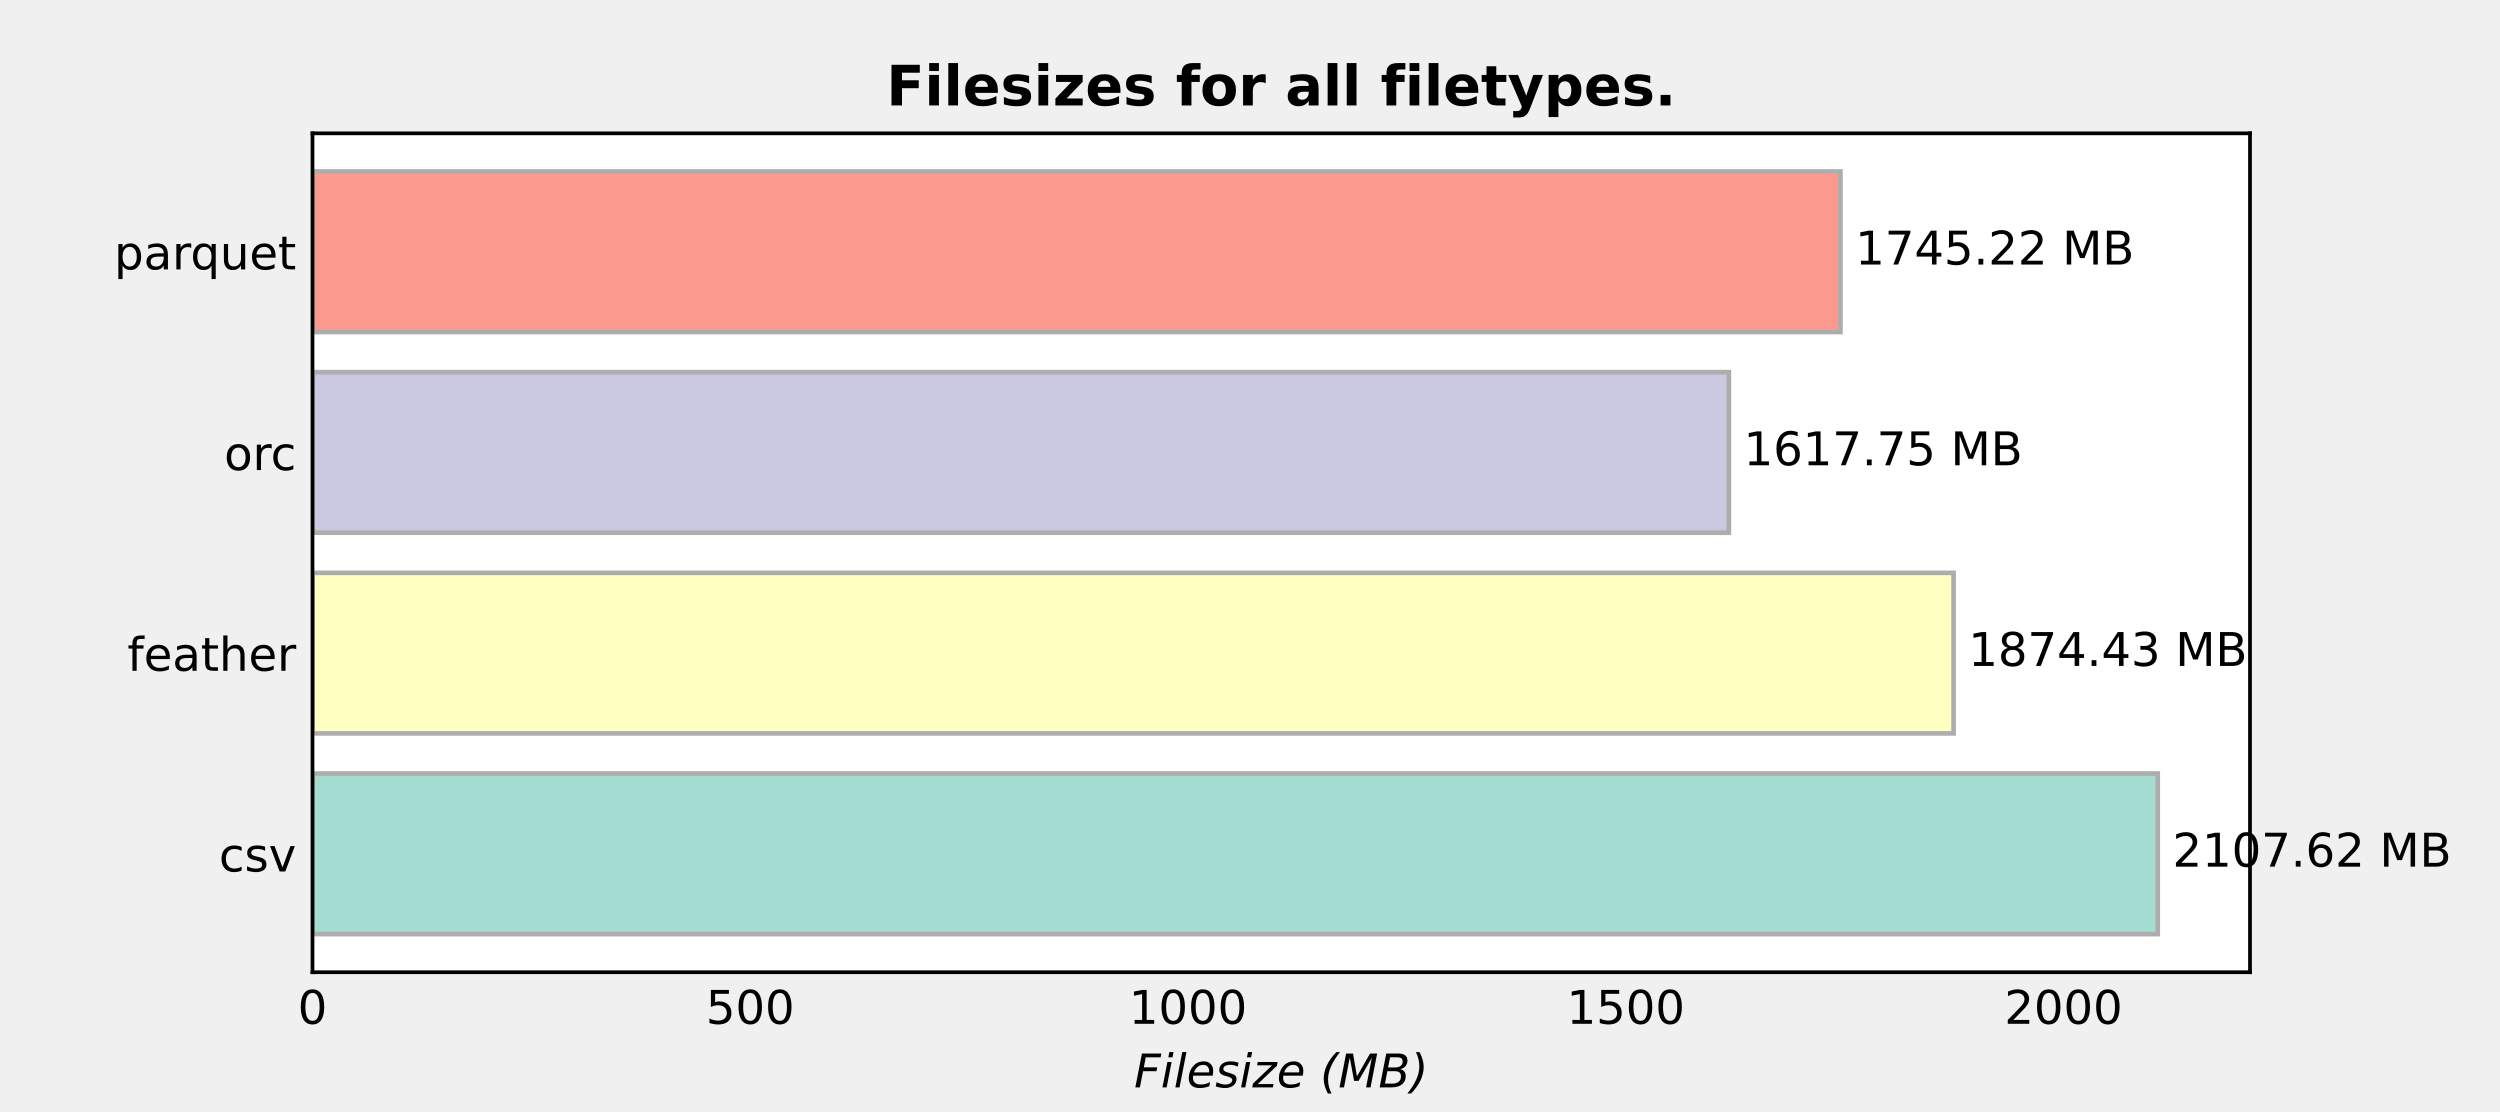
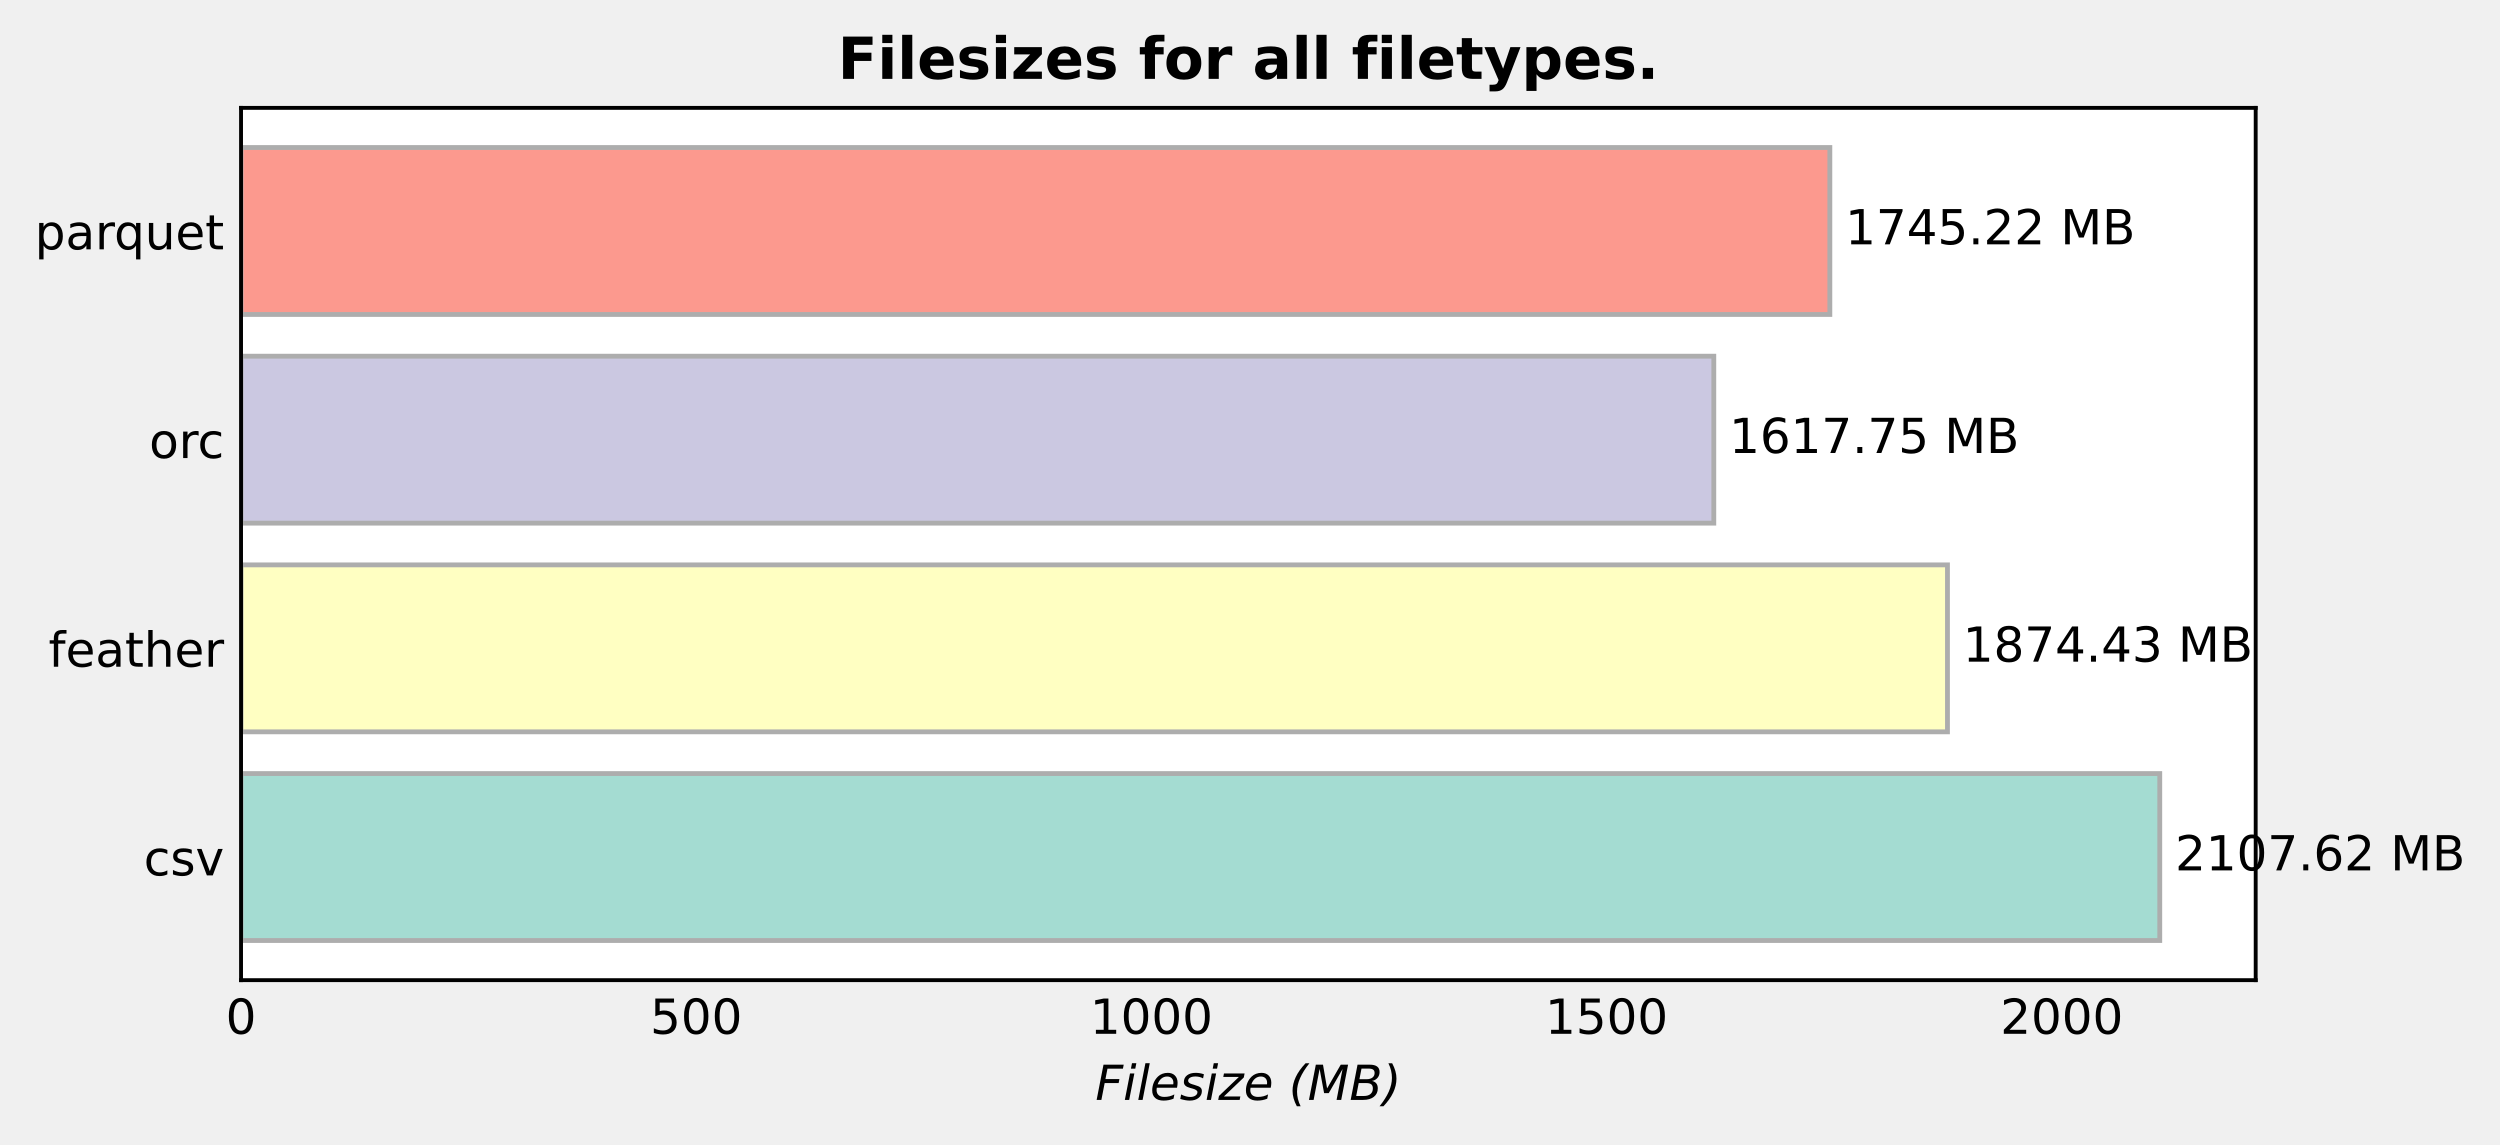
- <svg xmlns="http://www.w3.org/2000/svg" xmlns:xlink="http://www.w3.org/1999/xlink" width="537.84pt" height="239.04pt" viewBox="0 0 537.84 239.04" version="1.1">
+ <svg xmlns="http://www.w3.org/2000/svg" xmlns:xlink="http://www.w3.org/1999/xlink" width="517.247pt" height="236.85pt" viewBox="0 0 517.247 236.85" version="1.1">
  <defs>
    <style type="text/css">*{stroke-linejoin: round; stroke-linecap: butt}</style>
  </defs>
  <g id="figure_1">
    <g id="patch_1">
-       <path d="M 0 239.04  L 537.84 239.04  L 537.84 0  L 0 0  L 0 239.04  z " style="fill: none" />
+       <path d="M 0 236.85  L 517.247 236.85  L 517.247 0  L 0 0  L 0 236.85  z " style="fill: none" />
    </g>
    <g id="axes_1">
      <g id="patch_2">
-         <path d="M 67.23 209.16  L 484.056 209.16  L 484.056 28.685  L 67.23 28.685  z " style="fill: #ffffff" />
+         <path d="M 49.872 202.793  L 466.698 202.793  L 466.698 22.318  L 49.872 22.318  z " style="fill: #ffffff" />
      </g>
      <g id="patch_3">
-         <path d="M 67.23 200.957  L 464.207 200.957  L 464.207 166.416  L 67.23 166.416  z " clip-path="url(#p72e493069f)" style="fill: #8dd3c7; opacity: 0.8; stroke: #999999; stroke-linejoin: miter" />
+         <path d="M 49.872 194.59  L 446.849 194.59  L 446.849 160.049  L 49.872 160.049  z " clip-path="url(#pb4da022216)" style="fill: #8dd3c7; opacity: 0.8; stroke: #999999; stroke-linejoin: miter" />
      </g>
      <g id="patch_4">
-         <path d="M 67.23 157.781  L 420.285 157.781  L 420.285 123.24  L 67.23 123.24  z " clip-path="url(#p72e493069f)" style="fill: #ffffb3; opacity: 0.8; stroke: #999999; stroke-linejoin: miter" />
+         <path d="M 49.872 151.414  L 402.927 151.414  L 402.927 116.873  L 49.872 116.873  z " clip-path="url(#pb4da022216)" style="fill: #ffffb3; opacity: 0.8; stroke: #999999; stroke-linejoin: miter" />
      </g>
      <g id="patch_5">
-         <path d="M 67.23 114.605  L 371.94 114.605  L 371.94 80.064  L 67.23 80.064  z " clip-path="url(#p72e493069f)" style="fill: #bebada; opacity: 0.8; stroke: #999999; stroke-linejoin: miter" />
+         <path d="M 49.872 108.238  L 354.582 108.238  L 354.582 73.697  L 49.872 73.697  z " clip-path="url(#pb4da022216)" style="fill: #bebada; opacity: 0.8; stroke: #999999; stroke-linejoin: miter" />
      </g>
      <g id="patch_6">
-         <path d="M 67.23 71.429  L 395.948 71.429  L 395.948 36.888  L 67.23 36.888  z " clip-path="url(#p72e493069f)" style="fill: #fb8072; opacity: 0.8; stroke: #999999; stroke-linejoin: miter" />
+         <path d="M 49.872 65.062  L 378.59 65.062  L 378.59 30.522  L 49.872 30.522  z " clip-path="url(#pb4da022216)" style="fill: #fb8072; opacity: 0.8; stroke: #999999; stroke-linejoin: miter" />
      </g>
      <g id="matplotlib.axis_1">
        <g id="xtick_1">
          <g id="line2d_1" />
          <g id="text_1">
-             <g transform="translate(64.04875 220.2584)scale(0.1 -0.1)">
+             <g transform="translate(46.69062 213.8918)scale(0.1 -0.1)">
              <defs>
                <path id="DejaVuSans-30" d="M 2034 4250  Q 1547 4250 1301 3770  Q 1056 3291 1056 2328  Q 1056 1369 1301 889  Q 1547 409 2034 409  Q 2525 409 2770 889  Q 3016 1369 3016 2328  Q 3016 3291 2770 3770  Q 2525 4250 2034 4250  z M 2034 4750  Q 2819 4750 3233 4129  Q 3647 3509 3647 2328  Q 3647 1150 3233 529  Q 2819 -91 2034 -91  Q 1250 -91 836 529  Q 422 1150 422 2328  Q 422 3509 836 4129  Q 1250 4750 2034 4750  z " transform="scale(0.015625)" />
              </defs>
              <use xlink:href="#DejaVuSans-30" />
            </g>
          </g>
        </g>
        <g id="xtick_2">
          <g id="line2d_2" />
          <g id="text_2">
-             <g transform="translate(151.863 220.2584)scale(0.1 -0.1)">
+             <g transform="translate(134.5049 213.8918)scale(0.1 -0.1)">
              <defs>
                <path id="DejaVuSans-35" d="M 691 4666  L 3169 4666  L 3169 4134  L 1269 4134  L 1269 2991  Q 1406 3038 1543 3061  Q 1681 3084 1819 3084  Q 2600 3084 3056 2656  Q 3513 2228 3513 1497  Q 3513 744 3044 326  Q 2575 -91 1722 -91  Q 1428 -91 1123 -41  Q 819 9 494 109  L 494 744  Q 775 591 1075 516  Q 1375 441 1709 441  Q 2250 441 2565 725  Q 2881 1009 2881 1497  Q 2881 1984 2565 2268  Q 2250 2553 1709 2553  Q 1456 2553 1204 2497  Q 953 2441 691 2322  L 691 4666  z " transform="scale(0.015625)" />
              </defs>
              <use xlink:href="#DejaVuSans-35" />
              <use xlink:href="#DejaVuSans-30" x="63.623" />
              <use xlink:href="#DejaVuSans-30" x="127.246" />
            </g>
          </g>
        </g>
        <g id="xtick_3">
          <g id="line2d_3" />
          <g id="text_3">
-             <g transform="translate(242.8585 220.2584)scale(0.1 -0.1)">
+             <g transform="translate(225.5004 213.8918)scale(0.1 -0.1)">
              <defs>
                <path id="DejaVuSans-31" d="M 794 531  L 1825 531  L 1825 4091  L 703 3866  L 703 4441  L 1819 4666  L 2450 4666  L 2450 531  L 3481 531  L 3481 0  L 794 0  L 794 531  z " transform="scale(0.015625)" />
              </defs>
              <use xlink:href="#DejaVuSans-31" />
              <use xlink:href="#DejaVuSans-30" x="63.623" />
              <use xlink:href="#DejaVuSans-30" x="127.246" />
              <use xlink:href="#DejaVuSans-30" x="190.869" />
            </g>
          </g>
        </g>
        <g id="xtick_4">
          <g id="line2d_4" />
          <g id="text_4">
-             <g transform="translate(337.0353 220.2584)scale(0.1 -0.1)">
+             <g transform="translate(319.6772 213.8918)scale(0.1 -0.1)">
              <use xlink:href="#DejaVuSans-31" />
              <use xlink:href="#DejaVuSans-35" x="63.623" />
              <use xlink:href="#DejaVuSans-30" x="127.246" />
              <use xlink:href="#DejaVuSans-30" x="190.869" />
            </g>
          </g>
        </g>
        <g id="xtick_5">
          <g id="line2d_5" />
          <g id="text_5">
-             <g transform="translate(431.2121 220.2584)scale(0.1 -0.1)">
+             <g transform="translate(413.854 213.8918)scale(0.1 -0.1)">
              <defs>
                <path id="DejaVuSans-32" d="M 1228 531  L 3431 531  L 3431 0  L 469 0  L 469 531  Q 828 903 1448 1529  Q 2069 2156 2228 2338  Q 2531 2678 2651 2914  Q 2772 3150 2772 3378  Q 2772 3750 2511 3984  Q 2250 4219 1831 4219  Q 1534 4219 1204 4116  Q 875 4013 500 3803  L 500 4441  Q 881 4594 1212 4672  Q 1544 4750 1819 4750  Q 2544 4750 2975 4387  Q 3406 4025 3406 3419  Q 3406 3131 3298 2873  Q 3191 2616 2906 2266  Q 2828 2175 2409 1742  Q 1991 1309 1228 531  z " transform="scale(0.015625)" />
              </defs>
              <use xlink:href="#DejaVuSans-32" />
              <use xlink:href="#DejaVuSans-30" x="63.623" />
              <use xlink:href="#DejaVuSans-30" x="127.246" />
              <use xlink:href="#DejaVuSans-30" x="190.869" />
            </g>
          </g>
        </g>
        <g id="text_6">
-           <g transform="translate(243.9828 233.9366)scale(0.1 -0.1)">
+           <g transform="translate(226.6247 227.5699)scale(0.1 -0.1)">
            <defs>
              <path id="DejaVuSans-Oblique-46" d="M 1081 4666  L 3756 4666  L 3653 4134  L 1606 4134  L 1338 2759  L 3188 2759  L 3084 2228  L 1234 2228  L 800 0  L 172 0  L 1081 4666  z " transform="scale(0.015625)" />
              <path id="DejaVuSans-Oblique-69" d="M 1172 4863  L 1747 4863  L 1606 4134  L 1031 4134  L 1172 4863  z M 909 3500  L 1484 3500  L 800 0  L 225 0  L 909 3500  z " transform="scale(0.015625)" />
              <path id="DejaVuSans-Oblique-6c" d="M 1172 4863  L 1747 4863  L 800 0  L 225 0  L 1172 4863  z " transform="scale(0.015625)" />
              <path id="DejaVuSans-Oblique-65" d="M 3078 2063  Q 3088 2113 3092 2166  Q 3097 2219 3097 2272  Q 3097 2653 2873 2875  Q 2650 3097 2266 3097  Q 1838 3097 1509 2826  Q 1181 2556 1013 2059  L 3078 2063  z M 3578 1613  L 903 1613  Q 884 1494 878 1425  Q 872 1356 872 1306  Q 872 872 1139 634  Q 1406 397 1894 397  Q 2269 397 2603 481  Q 2938 566 3225 728  L 3116 159  Q 2806 34 2476 -28  Q 2147 -91 1806 -91  Q 1078 -91 686 257  Q 294 606 294 1247  Q 294 1794 489 2264  Q 684 2734 1063 3103  Q 1306 3334 1642 3459  Q 1978 3584 2356 3584  Q 2950 3584 3301 3228  Q 3653 2872 3653 2272  Q 3653 2128 3634 1964  Q 3616 1800 3578 1613  z " transform="scale(0.015625)" />
              <path id="DejaVuSans-Oblique-73" d="M 3200 3397  L 3091 2853  Q 2863 2978 2609 3040  Q 2356 3103 2088 3103  Q 1634 3103 1373 2948  Q 1113 2794 1113 2528  Q 1113 2219 1719 2053  Q 1766 2041 1788 2034  L 1972 1978  Q 2547 1819 2739 1644  Q 2931 1469 2931 1166  Q 2931 609 2489 259  Q 2047 -91 1331 -91  Q 1053 -91 747 -37  Q 441 16 72 128  L 184 722  Q 500 559 806 475  Q 1113 391 1394 391  Q 1816 391 2080 572  Q 2344 753 2344 1031  Q 2344 1331 1650 1516  L 1591 1531  L 1394 1581  Q 956 1697 753 1886  Q 550 2075 550 2369  Q 550 2928 970 3256  Q 1391 3584 2113 3584  Q 2397 3584 2667 3537  Q 2938 3491 3200 3397  z " transform="scale(0.015625)" />
              <path id="DejaVuSans-Oblique-7a" d="M 744 3500  L 3475 3500  L 3372 2975  L 738 459  L 2913 459  L 2822 0  L -19 0  L 84 525  L 2719 3041  L 653 3041  L 744 3500  z " transform="scale(0.015625)" />
              <path id="DejaVuSans-Oblique-20" transform="scale(0.015625)" />
              <path id="DejaVuSans-Oblique-28" d="M 2731 4856  Q 1903 3822 1495 2892  Q 1088 1963 1088 1100  Q 1088 606 1206 120  Q 1325 -366 1563 -844  L 1063 -844  Q 775 -306 634 201  Q 494 709 494 1197  Q 494 2125 923 3036  Q 1353 3947 2222 4856  L 2731 4856  z " transform="scale(0.015625)" />
              <path id="DejaVuSans-Oblique-4d" d="M 1081 4666  L 2028 4666  L 2572 1522  L 4378 4666  L 5350 4666  L 4441 0  L 3828 0  L 4622 4091  L 2791 897  L 2175 897  L 1581 4103  L 788 0  L 172 0  L 1081 4666  z " transform="scale(0.015625)" />
              <path id="DejaVuSans-Oblique-42" d="M 1081 4666  L 2694 4666  Q 3350 4666 3675 4422  Q 4000 4178 4000 3688  Q 4000 3238 3720 2911  Q 3441 2584 2988 2516  Q 3375 2428 3569 2181  Q 3763 1934 3763 1522  Q 3763 819 3242 409  Q 2722 0 1819 0  L 172 0  L 1081 4666  z M 1234 2228  L 903 519  L 1919 519  Q 2491 519 2800 781  Q 3109 1044 3109 1522  Q 3109 1891 2904 2059  Q 2700 2228 2247 2228  L 1234 2228  z M 1606 4147  L 1331 2741  L 2272 2741  Q 2775 2741 3058 2959  Q 3341 3178 3341 3566  Q 3341 3869 3150 4008  Q 2959 4147 2541 4147  L 1606 4147  z " transform="scale(0.015625)" />
              <path id="DejaVuSans-Oblique-29" d="M -397 -844  Q 434 191 840 1120  Q 1247 2050 1247 2913  Q 1247 3406 1130 3892  Q 1013 4378 775 4856  L 1275 4856  Q 1563 4316 1703 3812  Q 1844 3309 1844 2822  Q 1844 1891 1411 973  Q 978 56 116 -844  L -397 -844  z " transform="scale(0.015625)" />
            </defs>
            <use xlink:href="#DejaVuSans-Oblique-46" />
            <use xlink:href="#DejaVuSans-Oblique-69" x="57.52" />
            <use xlink:href="#DejaVuSans-Oblique-6c" x="85.303" />
            <use xlink:href="#DejaVuSans-Oblique-65" x="113.086" />
            <use xlink:href="#DejaVuSans-Oblique-73" x="174.609" />
            <use xlink:href="#DejaVuSans-Oblique-69" x="226.709" />
            <use xlink:href="#DejaVuSans-Oblique-7a" x="254.492" />
            <use xlink:href="#DejaVuSans-Oblique-65" x="306.982" />
            <use xlink:href="#DejaVuSans-Oblique-20" x="368.506" />
            <use xlink:href="#DejaVuSans-Oblique-28" x="400.293" />
            <use xlink:href="#DejaVuSans-Oblique-4d" x="439.307" />
            <use xlink:href="#DejaVuSans-Oblique-42" x="525.586" />
            <use xlink:href="#DejaVuSans-Oblique-29" x="594.189" />
          </g>
        </g>
      </g>
      <g id="matplotlib.axis_2">
        <g id="ytick_1">
          <g id="line2d_6" />
          <g id="text_7">
-             <g transform="translate(47.10344 187.4854)scale(0.1 -0.1)">
+             <g transform="translate(29.74531 181.1188)scale(0.1 -0.1)">
              <defs>
                <path id="DejaVuSans-63" d="M 3122 3366  L 3122 2828  Q 2878 2963 2633 3030  Q 2388 3097 2138 3097  Q 1578 3097 1268 2742  Q 959 2388 959 1747  Q 959 1106 1268 751  Q 1578 397 2138 397  Q 2388 397 2633 464  Q 2878 531 3122 666  L 3122 134  Q 2881 22 2623 -34  Q 2366 -91 2075 -91  Q 1284 -91 818 406  Q 353 903 353 1747  Q 353 2603 823 3093  Q 1294 3584 2113 3584  Q 2378 3584 2631 3529  Q 2884 3475 3122 3366  z " transform="scale(0.015625)" />
                <path id="DejaVuSans-73" d="M 2834 3397  L 2834 2853  Q 2591 2978 2328 3040  Q 2066 3103 1784 3103  Q 1356 3103 1142 2972  Q 928 2841 928 2578  Q 928 2378 1081 2264  Q 1234 2150 1697 2047  L 1894 2003  Q 2506 1872 2764 1633  Q 3022 1394 3022 966  Q 3022 478 2636 193  Q 2250 -91 1575 -91  Q 1294 -91 989 -36  Q 684 19 347 128  L 347 722  Q 666 556 975 473  Q 1284 391 1588 391  Q 1994 391 2212 530  Q 2431 669 2431 922  Q 2431 1156 2273 1281  Q 2116 1406 1581 1522  L 1381 1569  Q 847 1681 609 1914  Q 372 2147 372 2553  Q 372 3047 722 3315  Q 1072 3584 1716 3584  Q 2034 3584 2315 3537  Q 2597 3491 2834 3397  z " transform="scale(0.015625)" />
                <path id="DejaVuSans-76" d="M 191 3500  L 800 3500  L 1894 563  L 2988 3500  L 3597 3500  L 2284 0  L 1503 0  L 191 3500  z " transform="scale(0.015625)" />
              </defs>
              <use xlink:href="#DejaVuSans-63" />
              <use xlink:href="#DejaVuSans-73" x="54.98" />
              <use xlink:href="#DejaVuSans-76" x="107.08" />
            </g>
          </g>
        </g>
        <g id="ytick_2">
          <g id="line2d_7" />
          <g id="text_8">
-             <g transform="translate(27.40656 144.3096)scale(0.1 -0.1)">
+             <g transform="translate(10.04844 137.9429)scale(0.1 -0.1)">
              <defs>
                <path id="DejaVuSans-66" d="M 2375 4863  L 2375 4384  L 1825 4384  Q 1516 4384 1395 4259  Q 1275 4134 1275 3809  L 1275 3500  L 2222 3500  L 2222 3053  L 1275 3053  L 1275 0  L 697 0  L 697 3053  L 147 3053  L 147 3500  L 697 3500  L 697 3744  Q 697 4328 969 4595  Q 1241 4863 1831 4863  L 2375 4863  z " transform="scale(0.015625)" />
                <path id="DejaVuSans-65" d="M 3597 1894  L 3597 1613  L 953 1613  Q 991 1019 1311 708  Q 1631 397 2203 397  Q 2534 397 2845 478  Q 3156 559 3463 722  L 3463 178  Q 3153 47 2828 -22  Q 2503 -91 2169 -91  Q 1331 -91 842 396  Q 353 884 353 1716  Q 353 2575 817 3079  Q 1281 3584 2069 3584  Q 2775 3584 3186 3129  Q 3597 2675 3597 1894  z M 3022 2063  Q 3016 2534 2758 2815  Q 2500 3097 2075 3097  Q 1594 3097 1305 2825  Q 1016 2553 972 2059  L 3022 2063  z " transform="scale(0.015625)" />
                <path id="DejaVuSans-61" d="M 2194 1759  Q 1497 1759 1228 1600  Q 959 1441 959 1056  Q 959 750 1161 570  Q 1363 391 1709 391  Q 2188 391 2477 730  Q 2766 1069 2766 1631  L 2766 1759  L 2194 1759  z M 3341 1997  L 3341 0  L 2766 0  L 2766 531  Q 2569 213 2275 61  Q 1981 -91 1556 -91  Q 1019 -91 701 211  Q 384 513 384 1019  Q 384 1609 779 1909  Q 1175 2209 1959 2209  L 2766 2209  L 2766 2266  Q 2766 2663 2505 2880  Q 2244 3097 1772 3097  Q 1472 3097 1187 3025  Q 903 2953 641 2809  L 641 3341  Q 956 3463 1253 3523  Q 1550 3584 1831 3584  Q 2591 3584 2966 3190  Q 3341 2797 3341 1997  z " transform="scale(0.015625)" />
                <path id="DejaVuSans-74" d="M 1172 4494  L 1172 3500  L 2356 3500  L 2356 3053  L 1172 3053  L 1172 1153  Q 1172 725 1289 603  Q 1406 481 1766 481  L 2356 481  L 2356 0  L 1766 0  Q 1100 0 847 248  Q 594 497 594 1153  L 594 3053  L 172 3053  L 172 3500  L 594 3500  L 594 4494  L 1172 4494  z " transform="scale(0.015625)" />
                <path id="DejaVuSans-68" d="M 3513 2113  L 3513 0  L 2938 0  L 2938 2094  Q 2938 2591 2744 2837  Q 2550 3084 2163 3084  Q 1697 3084 1428 2787  Q 1159 2491 1159 1978  L 1159 0  L 581 0  L 581 4863  L 1159 4863  L 1159 2956  Q 1366 3272 1645 3428  Q 1925 3584 2291 3584  Q 2894 3584 3203 3211  Q 3513 2838 3513 2113  z " transform="scale(0.015625)" />
                <path id="DejaVuSans-72" d="M 2631 2963  Q 2534 3019 2420 3045  Q 2306 3072 2169 3072  Q 1681 3072 1420 2755  Q 1159 2438 1159 1844  L 1159 0  L 581 0  L 581 3500  L 1159 3500  L 1159 2956  Q 1341 3275 1631 3429  Q 1922 3584 2338 3584  Q 2397 3584 2469 3576  Q 2541 3569 2628 3553  L 2631 2963  z " transform="scale(0.015625)" />
              </defs>
              <use xlink:href="#DejaVuSans-66" />
              <use xlink:href="#DejaVuSans-65" x="35.205" />
              <use xlink:href="#DejaVuSans-61" x="96.729" />
              <use xlink:href="#DejaVuSans-74" x="158.008" />
              <use xlink:href="#DejaVuSans-68" x="197.217" />
              <use xlink:href="#DejaVuSans-65" x="260.596" />
              <use xlink:href="#DejaVuSans-72" x="322.119" />
            </g>
          </g>
        </g>
        <g id="ytick_3">
          <g id="line2d_8" />
          <g id="text_9">
-             <g transform="translate(48.22687 101.1337)scale(0.1 -0.1)">
+             <g transform="translate(30.86875 94.767)scale(0.1 -0.1)">
              <defs>
                <path id="DejaVuSans-6f" d="M 1959 3097  Q 1497 3097 1228 2736  Q 959 2375 959 1747  Q 959 1119 1226 758  Q 1494 397 1959 397  Q 2419 397 2687 759  Q 2956 1122 2956 1747  Q 2956 2369 2687 2733  Q 2419 3097 1959 3097  z M 1959 3584  Q 2709 3584 3137 3096  Q 3566 2609 3566 1747  Q 3566 888 3137 398  Q 2709 -91 1959 -91  Q 1206 -91 779 398  Q 353 888 353 1747  Q 353 2609 779 3096  Q 1206 3584 1959 3584  z " transform="scale(0.015625)" />
              </defs>
              <use xlink:href="#DejaVuSans-6f" />
              <use xlink:href="#DejaVuSans-72" x="61.182" />
              <use xlink:href="#DejaVuSans-63" x="100.045" />
            </g>
          </g>
        </g>
        <g id="ytick_4">
          <g id="line2d_9" />
          <g id="text_10">
-             <g transform="translate(24.55813 57.95779)scale(0.1 -0.1)">
+             <g transform="translate(7.2 51.59112)scale(0.1 -0.1)">
              <defs>
                <path id="DejaVuSans-70" d="M 1159 525  L 1159 -1331  L 581 -1331  L 581 3500  L 1159 3500  L 1159 2969  Q 1341 3281 1617 3432  Q 1894 3584 2278 3584  Q 2916 3584 3314 3078  Q 3713 2572 3713 1747  Q 3713 922 3314 415  Q 2916 -91 2278 -91  Q 1894 -91 1617 61  Q 1341 213 1159 525  z M 3116 1747  Q 3116 2381 2855 2742  Q 2594 3103 2138 3103  Q 1681 3103 1420 2742  Q 1159 2381 1159 1747  Q 1159 1113 1420 752  Q 1681 391 2138 391  Q 2594 391 2855 752  Q 3116 1113 3116 1747  z " transform="scale(0.015625)" />
                <path id="DejaVuSans-71" d="M 947 1747  Q 947 1113 1208 752  Q 1469 391 1925 391  Q 2381 391 2643 752  Q 2906 1113 2906 1747  Q 2906 2381 2643 2742  Q 2381 3103 1925 3103  Q 1469 3103 1208 2742  Q 947 2381 947 1747  z M 2906 525  Q 2725 213 2448 61  Q 2172 -91 1784 -91  Q 1150 -91 751 415  Q 353 922 353 1747  Q 353 2572 751 3078  Q 1150 3584 1784 3584  Q 2172 3584 2448 3432  Q 2725 3281 2906 2969  L 2906 3500  L 3481 3500  L 3481 -1331  L 2906 -1331  L 2906 525  z " transform="scale(0.015625)" />
                <path id="DejaVuSans-75" d="M 544 1381  L 544 3500  L 1119 3500  L 1119 1403  Q 1119 906 1312 657  Q 1506 409 1894 409  Q 2359 409 2629 706  Q 2900 1003 2900 1516  L 2900 3500  L 3475 3500  L 3475 0  L 2900 0  L 2900 538  Q 2691 219 2414 64  Q 2138 -91 1772 -91  Q 1169 -91 856 284  Q 544 659 544 1381  z M 1991 3584  L 1991 3584  z " transform="scale(0.015625)" />
              </defs>
              <use xlink:href="#DejaVuSans-70" />
              <use xlink:href="#DejaVuSans-61" x="63.477" />
              <use xlink:href="#DejaVuSans-72" x="124.756" />
              <use xlink:href="#DejaVuSans-71" x="164.119" />
              <use xlink:href="#DejaVuSans-75" x="227.596" />
              <use xlink:href="#DejaVuSans-65" x="290.975" />
              <use xlink:href="#DejaVuSans-74" x="352.498" />
            </g>
          </g>
        </g>
      </g>
      <g id="patch_7">
-         <path d="M 67.23 209.16  L 67.23 28.685  " style="fill: none; stroke: #000000; stroke-width: 0.8; stroke-linejoin: miter; stroke-linecap: square" />
+         <path d="M 49.872 202.793  L 49.872 22.318  " style="fill: none; stroke: #000000; stroke-width: 0.8; stroke-linejoin: miter; stroke-linecap: square" />
      </g>
      <g id="patch_8">
-         <path d="M 484.056 209.16  L 484.056 28.685  " style="fill: none; stroke: #000000; stroke-width: 0.8; stroke-linejoin: miter; stroke-linecap: square" />
+         <path d="M 466.698 202.793  L 466.698 22.318  " style="fill: none; stroke: #000000; stroke-width: 0.8; stroke-linejoin: miter; stroke-linecap: square" />
      </g>
      <g id="patch_9">
-         <path d="M 67.23 209.16  L 484.056 209.16  " style="fill: none; stroke: #000000; stroke-width: 0.8; stroke-linejoin: miter; stroke-linecap: square" />
+         <path d="M 49.872 202.793  L 466.698 202.793  " style="fill: none; stroke: #000000; stroke-width: 0.8; stroke-linejoin: miter; stroke-linecap: square" />
      </g>
      <g id="patch_10">
-         <path d="M 67.23 28.685  L 484.056 28.685  " style="fill: none; stroke: #000000; stroke-width: 0.8; stroke-linejoin: miter; stroke-linecap: square" />
+         <path d="M 49.872 22.318  L 466.698 22.318  " style="fill: none; stroke: #000000; stroke-width: 0.8; stroke-linejoin: miter; stroke-linecap: square" />
      </g>
      <g id="text_11">
-         <g transform="translate(464.2071 186.4456)scale(0.1 -0.1)">
+         <g transform="translate(446.849 180.0789)scale(0.1 -0.1)">
          <defs>
            <path id="DejaVuSans-20" transform="scale(0.015625)" />
            <path id="DejaVuSans-37" d="M 525 4666  L 3525 4666  L 3525 4397  L 1831 0  L 1172 0  L 2766 4134  L 525 4134  L 525 4666  z " transform="scale(0.015625)" />
            <path id="DejaVuSans-2e" d="M 684 794  L 1344 794  L 1344 0  L 684 0  L 684 794  z " transform="scale(0.015625)" />
            <path id="DejaVuSans-36" d="M 2113 2584  Q 1688 2584 1439 2293  Q 1191 2003 1191 1497  Q 1191 994 1439 701  Q 1688 409 2113 409  Q 2538 409 2786 701  Q 3034 994 3034 1497  Q 3034 2003 2786 2293  Q 2538 2584 2113 2584  z M 3366 4563  L 3366 3988  Q 3128 4100 2886 4159  Q 2644 4219 2406 4219  Q 1781 4219 1451 3797  Q 1122 3375 1075 2522  Q 1259 2794 1537 2939  Q 1816 3084 2150 3084  Q 2853 3084 3261 2657  Q 3669 2231 3669 1497  Q 3669 778 3244 343  Q 2819 -91 2113 -91  Q 1303 -91 875 529  Q 447 1150 447 2328  Q 447 3434 972 4092  Q 1497 4750 2381 4750  Q 2619 4750 2861 4703  Q 3103 4656 3366 4563  z " transform="scale(0.015625)" />
            <path id="DejaVuSans-4d" d="M 628 4666  L 1569 4666  L 2759 1491  L 3956 4666  L 4897 4666  L 4897 0  L 4281 0  L 4281 4097  L 3078 897  L 2444 897  L 1241 4097  L 1241 0  L 628 0  L 628 4666  z " transform="scale(0.015625)" />
            <path id="DejaVuSans-42" d="M 1259 2228  L 1259 519  L 2272 519  Q 2781 519 3026 730  Q 3272 941 3272 1375  Q 3272 1813 3026 2020  Q 2781 2228 2272 2228  L 1259 2228  z M 1259 4147  L 1259 2741  L 2194 2741  Q 2656 2741 2882 2914  Q 3109 3088 3109 3444  Q 3109 3797 2882 3972  Q 2656 4147 2194 4147  L 1259 4147  z M 628 4666  L 2241 4666  Q 2963 4666 3353 4366  Q 3744 4066 3744 3513  Q 3744 3084 3544 2831  Q 3344 2578 2956 2516  Q 3422 2416 3680 2098  Q 3938 1781 3938 1306  Q 3938 681 3513 340  Q 3088 0 2303 0  L 628 0  L 628 4666  z " transform="scale(0.015625)" />
          </defs>
          <use xlink:href="#DejaVuSans-20" />
          <use xlink:href="#DejaVuSans-32" x="31.787" />
          <use xlink:href="#DejaVuSans-31" x="95.41" />
          <use xlink:href="#DejaVuSans-30" x="159.033" />
          <use xlink:href="#DejaVuSans-37" x="222.656" />
          <use xlink:href="#DejaVuSans-2e" x="286.279" />
          <use xlink:href="#DejaVuSans-36" x="318.066" />
          <use xlink:href="#DejaVuSans-32" x="381.689" />
          <use xlink:href="#DejaVuSans-20" x="445.312" />
          <use xlink:href="#DejaVuSans-4d" x="477.1" />
          <use xlink:href="#DejaVuSans-42" x="563.379" />
        </g>
      </g>
      <g id="text_12">
-         <g transform="translate(420.2851 143.2697)scale(0.1 -0.1)">
+         <g transform="translate(402.927 136.903)scale(0.1 -0.1)">
          <defs>
            <path id="DejaVuSans-38" d="M 2034 2216  Q 1584 2216 1326 1975  Q 1069 1734 1069 1313  Q 1069 891 1326 650  Q 1584 409 2034 409  Q 2484 409 2743 651  Q 3003 894 3003 1313  Q 3003 1734 2745 1975  Q 2488 2216 2034 2216  z M 1403 2484  Q 997 2584 770 2862  Q 544 3141 544 3541  Q 544 4100 942 4425  Q 1341 4750 2034 4750  Q 2731 4750 3128 4425  Q 3525 4100 3525 3541  Q 3525 3141 3298 2862  Q 3072 2584 2669 2484  Q 3125 2378 3379 2068  Q 3634 1759 3634 1313  Q 3634 634 3220 271  Q 2806 -91 2034 -91  Q 1263 -91 848 271  Q 434 634 434 1313  Q 434 1759 690 2068  Q 947 2378 1403 2484  z M 1172 3481  Q 1172 3119 1398 2916  Q 1625 2713 2034 2713  Q 2441 2713 2670 2916  Q 2900 3119 2900 3481  Q 2900 3844 2670 4047  Q 2441 4250 2034 4250  Q 1625 4250 1398 4047  Q 1172 3844 1172 3481  z " transform="scale(0.015625)" />
            <path id="DejaVuSans-34" d="M 2419 4116  L 825 1625  L 2419 1625  L 2419 4116  z M 2253 4666  L 3047 4666  L 3047 1625  L 3713 1625  L 3713 1100  L 3047 1100  L 3047 0  L 2419 0  L 2419 1100  L 313 1100  L 313 1709  L 2253 4666  z " transform="scale(0.015625)" />
            <path id="DejaVuSans-33" d="M 2597 2516  Q 3050 2419 3304 2112  Q 3559 1806 3559 1356  Q 3559 666 3084 287  Q 2609 -91 1734 -91  Q 1441 -91 1130 -33  Q 819 25 488 141  L 488 750  Q 750 597 1062 519  Q 1375 441 1716 441  Q 2309 441 2620 675  Q 2931 909 2931 1356  Q 2931 1769 2642 2001  Q 2353 2234 1838 2234  L 1294 2234  L 1294 2753  L 1863 2753  Q 2328 2753 2575 2939  Q 2822 3125 2822 3475  Q 2822 3834 2567 4026  Q 2313 4219 1838 4219  Q 1578 4219 1281 4162  Q 984 4106 628 3988  L 628 4550  Q 988 4650 1302 4700  Q 1616 4750 1894 4750  Q 2613 4750 3031 4423  Q 3450 4097 3450 3541  Q 3450 3153 3228 2886  Q 3006 2619 2597 2516  z " transform="scale(0.015625)" />
          </defs>
          <use xlink:href="#DejaVuSans-20" />
          <use xlink:href="#DejaVuSans-31" x="31.787" />
          <use xlink:href="#DejaVuSans-38" x="95.41" />
          <use xlink:href="#DejaVuSans-37" x="159.033" />
          <use xlink:href="#DejaVuSans-34" x="222.656" />
          <use xlink:href="#DejaVuSans-2e" x="286.279" />
          <use xlink:href="#DejaVuSans-34" x="318.066" />
          <use xlink:href="#DejaVuSans-33" x="381.689" />
          <use xlink:href="#DejaVuSans-20" x="445.312" />
          <use xlink:href="#DejaVuSans-4d" x="477.1" />
          <use xlink:href="#DejaVuSans-42" x="563.379" />
        </g>
      </g>
      <g id="text_13">
-         <g transform="translate(371.9398 100.0938)scale(0.1 -0.1)">
+         <g transform="translate(354.5816 93.72716)scale(0.1 -0.1)">
          <use xlink:href="#DejaVuSans-20" />
          <use xlink:href="#DejaVuSans-31" x="31.787" />
          <use xlink:href="#DejaVuSans-36" x="95.41" />
          <use xlink:href="#DejaVuSans-31" x="159.033" />
          <use xlink:href="#DejaVuSans-37" x="222.656" />
          <use xlink:href="#DejaVuSans-2e" x="286.279" />
          <use xlink:href="#DejaVuSans-37" x="318.066" />
          <use xlink:href="#DejaVuSans-35" x="381.689" />
          <use xlink:href="#DejaVuSans-20" x="445.312" />
          <use xlink:href="#DejaVuSans-4d" x="477.1" />
          <use xlink:href="#DejaVuSans-42" x="563.379" />
        </g>
      </g>
      <g id="text_14">
-         <g transform="translate(395.9485 56.91795)scale(0.1 -0.1)">
+         <g transform="translate(378.5903 50.55127)scale(0.1 -0.1)">
          <use xlink:href="#DejaVuSans-20" />
          <use xlink:href="#DejaVuSans-31" x="31.787" />
          <use xlink:href="#DejaVuSans-37" x="95.41" />
          <use xlink:href="#DejaVuSans-34" x="159.033" />
          <use xlink:href="#DejaVuSans-35" x="222.656" />
          <use xlink:href="#DejaVuSans-2e" x="286.279" />
          <use xlink:href="#DejaVuSans-32" x="318.066" />
          <use xlink:href="#DejaVuSans-32" x="381.689" />
          <use xlink:href="#DejaVuSans-20" x="445.312" />
          <use xlink:href="#DejaVuSans-4d" x="477.1" />
          <use xlink:href="#DejaVuSans-42" x="563.379" />
        </g>
      </g>
      <g id="text_15">
-         <g transform="translate(190.6933 22.6848)scale(0.12 -0.12)">
+         <g transform="translate(173.3352 16.31812)scale(0.12 -0.12)">
          <defs>
            <path id="DejaVuSans-Bold-46" d="M 588 4666  L 3834 4666  L 3834 3756  L 1791 3756  L 1791 2888  L 3713 2888  L 3713 1978  L 1791 1978  L 1791 0  L 588 0  L 588 4666  z " transform="scale(0.015625)" />
            <path id="DejaVuSans-Bold-69" d="M 538 3500  L 1656 3500  L 1656 0  L 538 0  L 538 3500  z M 538 4863  L 1656 4863  L 1656 3950  L 538 3950  L 538 4863  z " transform="scale(0.015625)" />
            <path id="DejaVuSans-Bold-6c" d="M 538 4863  L 1656 4863  L 1656 0  L 538 0  L 538 4863  z " transform="scale(0.015625)" />
            <path id="DejaVuSans-Bold-65" d="M 4031 1759  L 4031 1441  L 1416 1441  Q 1456 1047 1700 850  Q 1944 653 2381 653  Q 2734 653 3104 758  Q 3475 863 3866 1075  L 3866 213  Q 3469 63 3072 -14  Q 2675 -91 2278 -91  Q 1328 -91 801 392  Q 275 875 275 1747  Q 275 2603 792 3093  Q 1309 3584 2216 3584  Q 3041 3584 3536 3087  Q 4031 2591 4031 1759  z M 2881 2131  Q 2881 2450 2695 2645  Q 2509 2841 2209 2841  Q 1884 2841 1681 2658  Q 1478 2475 1428 2131  L 2881 2131  z " transform="scale(0.015625)" />
            <path id="DejaVuSans-Bold-73" d="M 3272 3391  L 3272 2541  Q 2913 2691 2578 2766  Q 2244 2841 1947 2841  Q 1628 2841 1473 2761  Q 1319 2681 1319 2516  Q 1319 2381 1436 2309  Q 1553 2238 1856 2203  L 2053 2175  Q 2913 2066 3209 1816  Q 3506 1566 3506 1031  Q 3506 472 3093 190  Q 2681 -91 1863 -91  Q 1516 -91 1145 -36  Q 775 19 384 128  L 384 978  Q 719 816 1070 734  Q 1422 653 1784 653  Q 2113 653 2278 743  Q 2444 834 2444 1013  Q 2444 1163 2330 1236  Q 2216 1309 1875 1350  L 1678 1375  Q 931 1469 631 1722  Q 331 1975 331 2491  Q 331 3047 712 3315  Q 1094 3584 1881 3584  Q 2191 3584 2531 3537  Q 2872 3491 3272 3391  z " transform="scale(0.015625)" />
            <path id="DejaVuSans-Bold-7a" d="M 366 3500  L 3419 3500  L 3419 2719  L 1575 800  L 3419 800  L 3419 0  L 288 0  L 288 781  L 2131 2700  L 366 2700  L 366 3500  z " transform="scale(0.015625)" />
            <path id="DejaVuSans-Bold-20" transform="scale(0.015625)" />
            <path id="DejaVuSans-Bold-66" d="M 2841 4863  L 2841 4128  L 2222 4128  Q 1984 4128 1890 4042  Q 1797 3956 1797 3744  L 1797 3500  L 2753 3500  L 2753 2700  L 1797 2700  L 1797 0  L 678 0  L 678 2700  L 122 2700  L 122 3500  L 678 3500  L 678 3744  Q 678 4316 997 4589  Q 1316 4863 1984 4863  L 2841 4863  z " transform="scale(0.015625)" />
            <path id="DejaVuSans-Bold-6f" d="M 2203 2784  Q 1831 2784 1636 2517  Q 1441 2250 1441 1747  Q 1441 1244 1636 976  Q 1831 709 2203 709  Q 2569 709 2762 976  Q 2956 1244 2956 1747  Q 2956 2250 2762 2517  Q 2569 2784 2203 2784  z M 2203 3584  Q 3106 3584 3614 3096  Q 4122 2609 4122 1747  Q 4122 884 3614 396  Q 3106 -91 2203 -91  Q 1297 -91 786 396  Q 275 884 275 1747  Q 275 2609 786 3096  Q 1297 3584 2203 3584  z " transform="scale(0.015625)" />
            <path id="DejaVuSans-Bold-72" d="M 3138 2547  Q 2991 2616 2845 2648  Q 2700 2681 2553 2681  Q 2122 2681 1889 2404  Q 1656 2128 1656 1613  L 1656 0  L 538 0  L 538 3500  L 1656 3500  L 1656 2925  Q 1872 3269 2151 3426  Q 2431 3584 2822 3584  Q 2878 3584 2943 3579  Q 3009 3575 3134 3559  L 3138 2547  z " transform="scale(0.015625)" />
            <path id="DejaVuSans-Bold-61" d="M 2106 1575  Q 1756 1575 1579 1456  Q 1403 1338 1403 1106  Q 1403 894 1545 773  Q 1688 653 1941 653  Q 2256 653 2472 879  Q 2688 1106 2688 1447  L 2688 1575  L 2106 1575  z M 3816 1997  L 3816 0  L 2688 0  L 2688 519  Q 2463 200 2181 54  Q 1900 -91 1497 -91  Q 953 -91 614 226  Q 275 544 275 1050  Q 275 1666 698 1953  Q 1122 2241 2028 2241  L 2688 2241  L 2688 2328  Q 2688 2594 2478 2717  Q 2269 2841 1825 2841  Q 1466 2841 1156 2769  Q 847 2697 581 2553  L 581 3406  Q 941 3494 1303 3539  Q 1666 3584 2028 3584  Q 2975 3584 3395 3211  Q 3816 2838 3816 1997  z " transform="scale(0.015625)" />
            <path id="DejaVuSans-Bold-74" d="M 1759 4494  L 1759 3500  L 2913 3500  L 2913 2700  L 1759 2700  L 1759 1216  Q 1759 972 1856 886  Q 1953 800 2241 800  L 2816 800  L 2816 0  L 1856 0  Q 1194 0 917 276  Q 641 553 641 1216  L 641 2700  L 84 2700  L 84 3500  L 641 3500  L 641 4494  L 1759 4494  z " transform="scale(0.015625)" />
            <path id="DejaVuSans-Bold-79" d="M 78 3500  L 1197 3500  L 2138 1125  L 2938 3500  L 4056 3500  L 2584 -331  Q 2363 -916 2067 -1148  Q 1772 -1381 1288 -1381  L 641 -1381  L 641 -647  L 991 -647  Q 1275 -647 1404 -556  Q 1534 -466 1606 -231  L 1638 -134  L 78 3500  z " transform="scale(0.015625)" />
            <path id="DejaVuSans-Bold-70" d="M 1656 506  L 1656 -1331  L 538 -1331  L 538 3500  L 1656 3500  L 1656 2988  Q 1888 3294 2169 3439  Q 2450 3584 2816 3584  Q 3463 3584 3878 3070  Q 4294 2556 4294 1747  Q 4294 938 3878 423  Q 3463 -91 2816 -91  Q 2450 -91 2169 54  Q 1888 200 1656 506  z M 2400 2772  Q 2041 2772 1848 2508  Q 1656 2244 1656 1747  Q 1656 1250 1848 986  Q 2041 722 2400 722  Q 2759 722 2948 984  Q 3138 1247 3138 1747  Q 3138 2247 2948 2509  Q 2759 2772 2400 2772  z " transform="scale(0.015625)" />
            <path id="DejaVuSans-Bold-2e" d="M 653 1209  L 1778 1209  L 1778 0  L 653 0  L 653 1209  z " transform="scale(0.015625)" />
          </defs>
          <use xlink:href="#DejaVuSans-Bold-46" />
          <use xlink:href="#DejaVuSans-Bold-69" x="68.311" />
          <use xlink:href="#DejaVuSans-Bold-6c" x="102.588" />
          <use xlink:href="#DejaVuSans-Bold-65" x="136.865" />
          <use xlink:href="#DejaVuSans-Bold-73" x="204.688" />
          <use xlink:href="#DejaVuSans-Bold-69" x="264.209" />
          <use xlink:href="#DejaVuSans-Bold-7a" x="298.486" />
          <use xlink:href="#DejaVuSans-Bold-65" x="356.689" />
          <use xlink:href="#DejaVuSans-Bold-73" x="424.512" />
          <use xlink:href="#DejaVuSans-Bold-20" x="484.033" />
          <use xlink:href="#DejaVuSans-Bold-66" x="518.848" />
          <use xlink:href="#DejaVuSans-Bold-6f" x="562.354" />
          <use xlink:href="#DejaVuSans-Bold-72" x="631.055" />
          <use xlink:href="#DejaVuSans-Bold-20" x="680.371" />
          <use xlink:href="#DejaVuSans-Bold-61" x="715.186" />
          <use xlink:href="#DejaVuSans-Bold-6c" x="782.666" />
          <use xlink:href="#DejaVuSans-Bold-6c" x="816.943" />
          <use xlink:href="#DejaVuSans-Bold-20" x="851.221" />
          <use xlink:href="#DejaVuSans-Bold-66" x="886.035" />
          <use xlink:href="#DejaVuSans-Bold-69" x="929.541" />
          <use xlink:href="#DejaVuSans-Bold-6c" x="963.818" />
          <use xlink:href="#DejaVuSans-Bold-65" x="998.096" />
          <use xlink:href="#DejaVuSans-Bold-74" x="1065.918" />
          <use xlink:href="#DejaVuSans-Bold-79" x="1113.721" />
          <use xlink:href="#DejaVuSans-Bold-70" x="1178.906" />
          <use xlink:href="#DejaVuSans-Bold-65" x="1250.488" />
          <use xlink:href="#DejaVuSans-Bold-73" x="1318.311" />
          <use xlink:href="#DejaVuSans-Bold-2e" x="1377.832" />
        </g>
      </g>
    </g>
  </g>
  <defs>
-     <clipPath id="p72e493069f">
-       <rect x="67.23" y="28.685" width="416.826" height="180.475" />
+     <clipPath id="pb4da022216">
+       <rect x="49.872" y="22.318" width="416.826" height="180.475" />
    </clipPath>
  </defs>
</svg>
